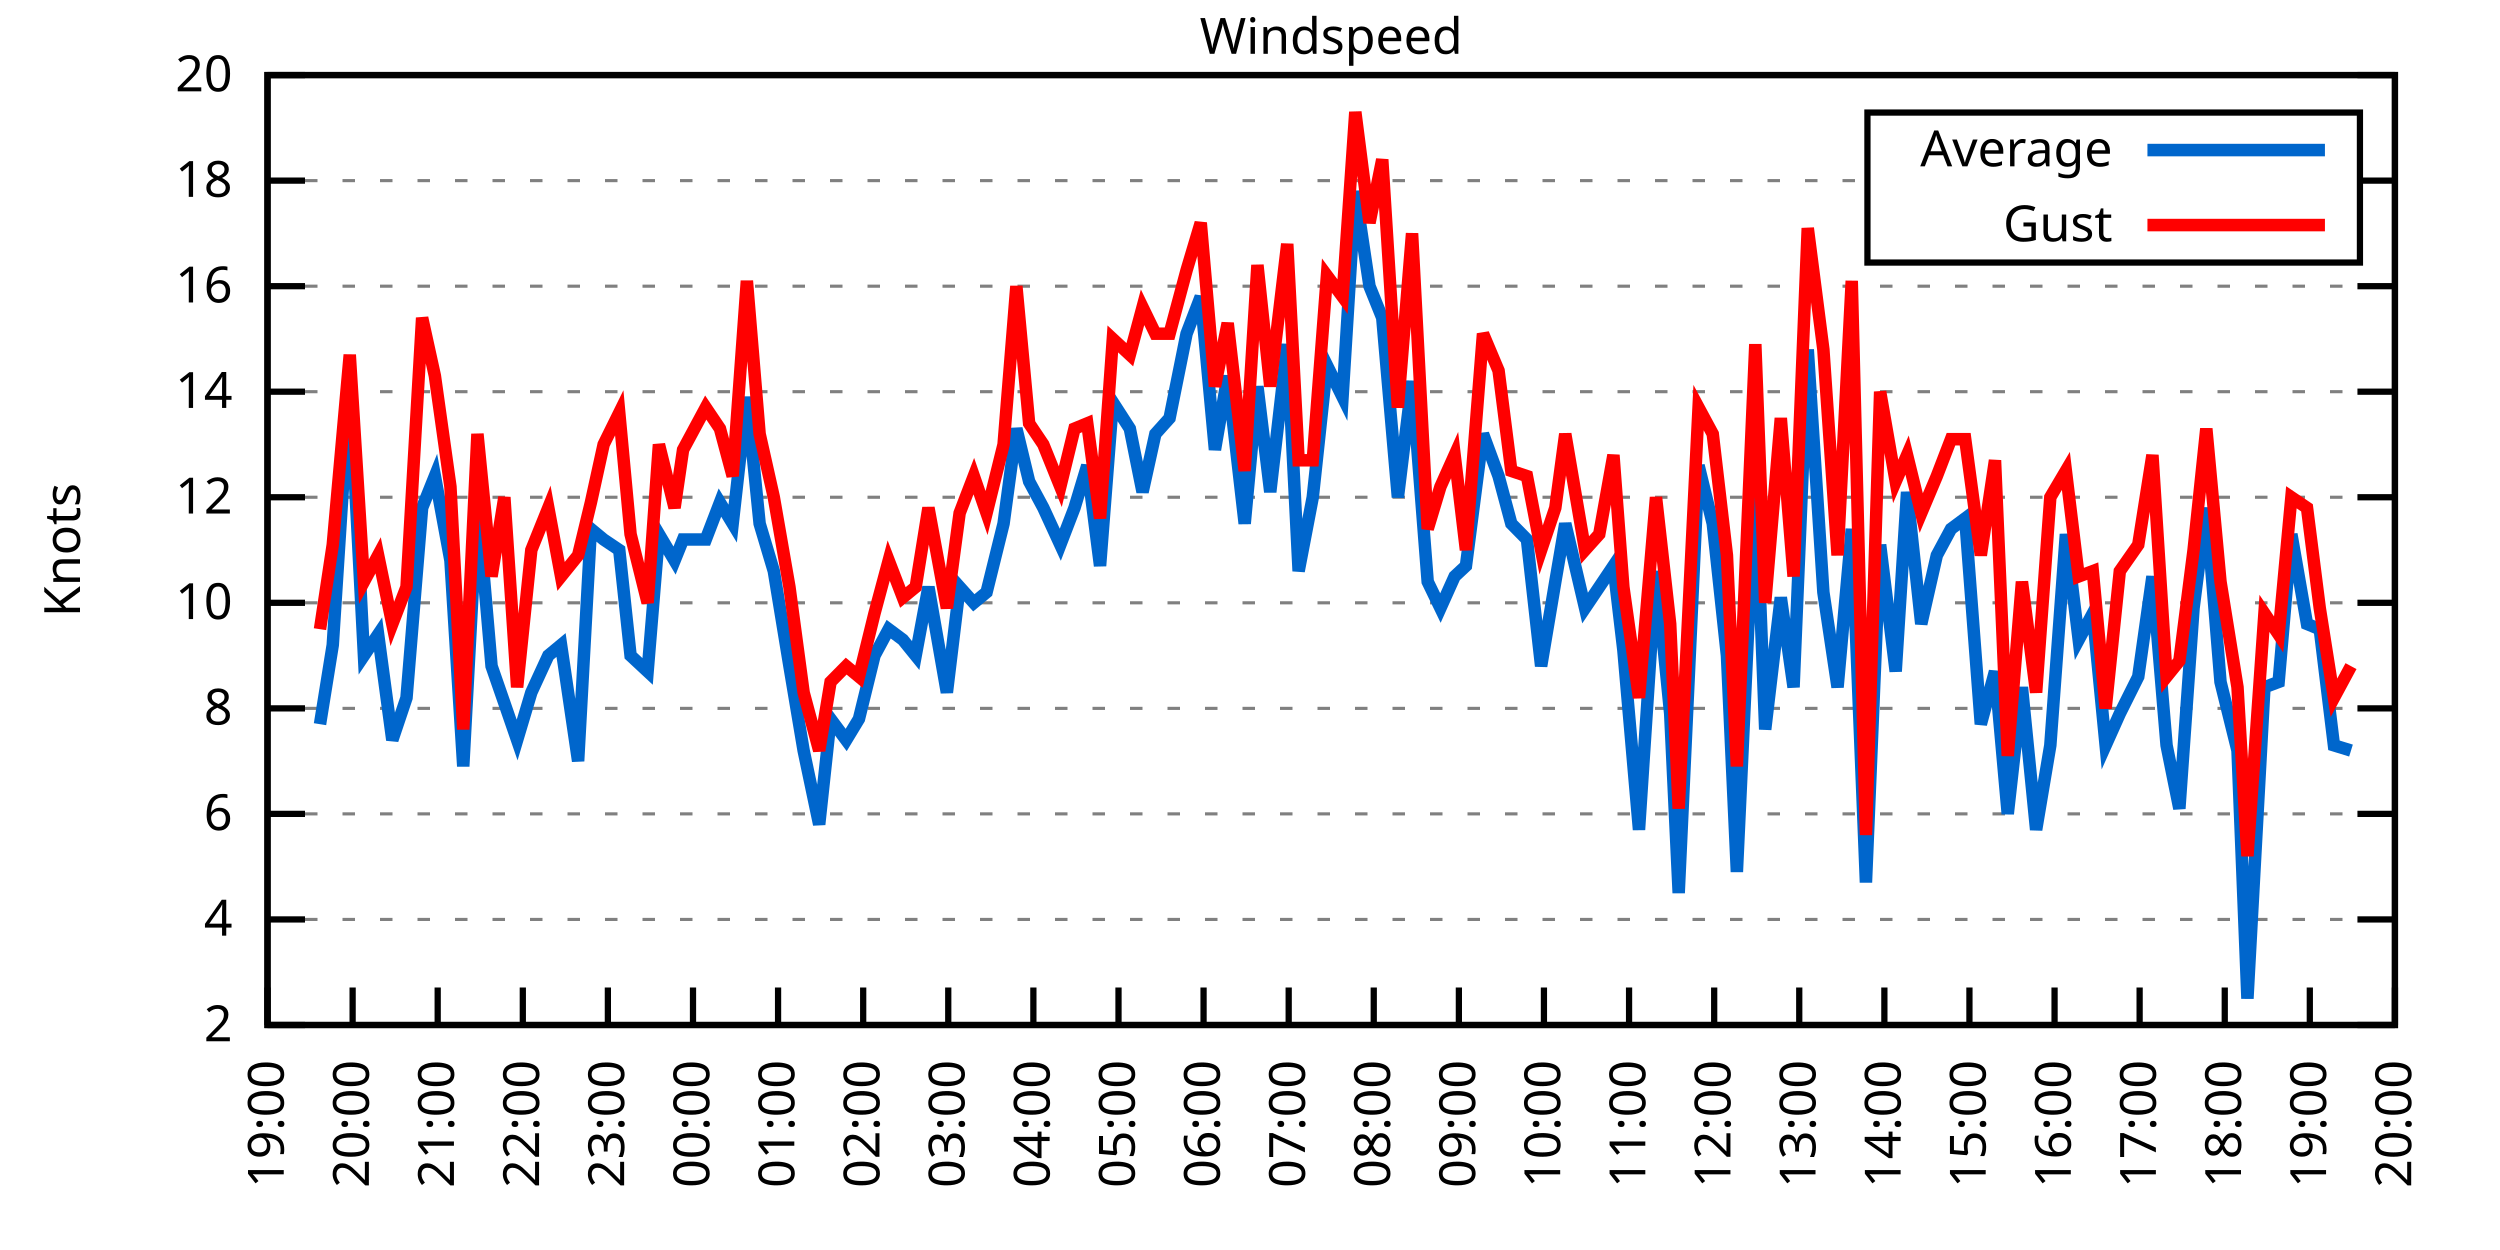
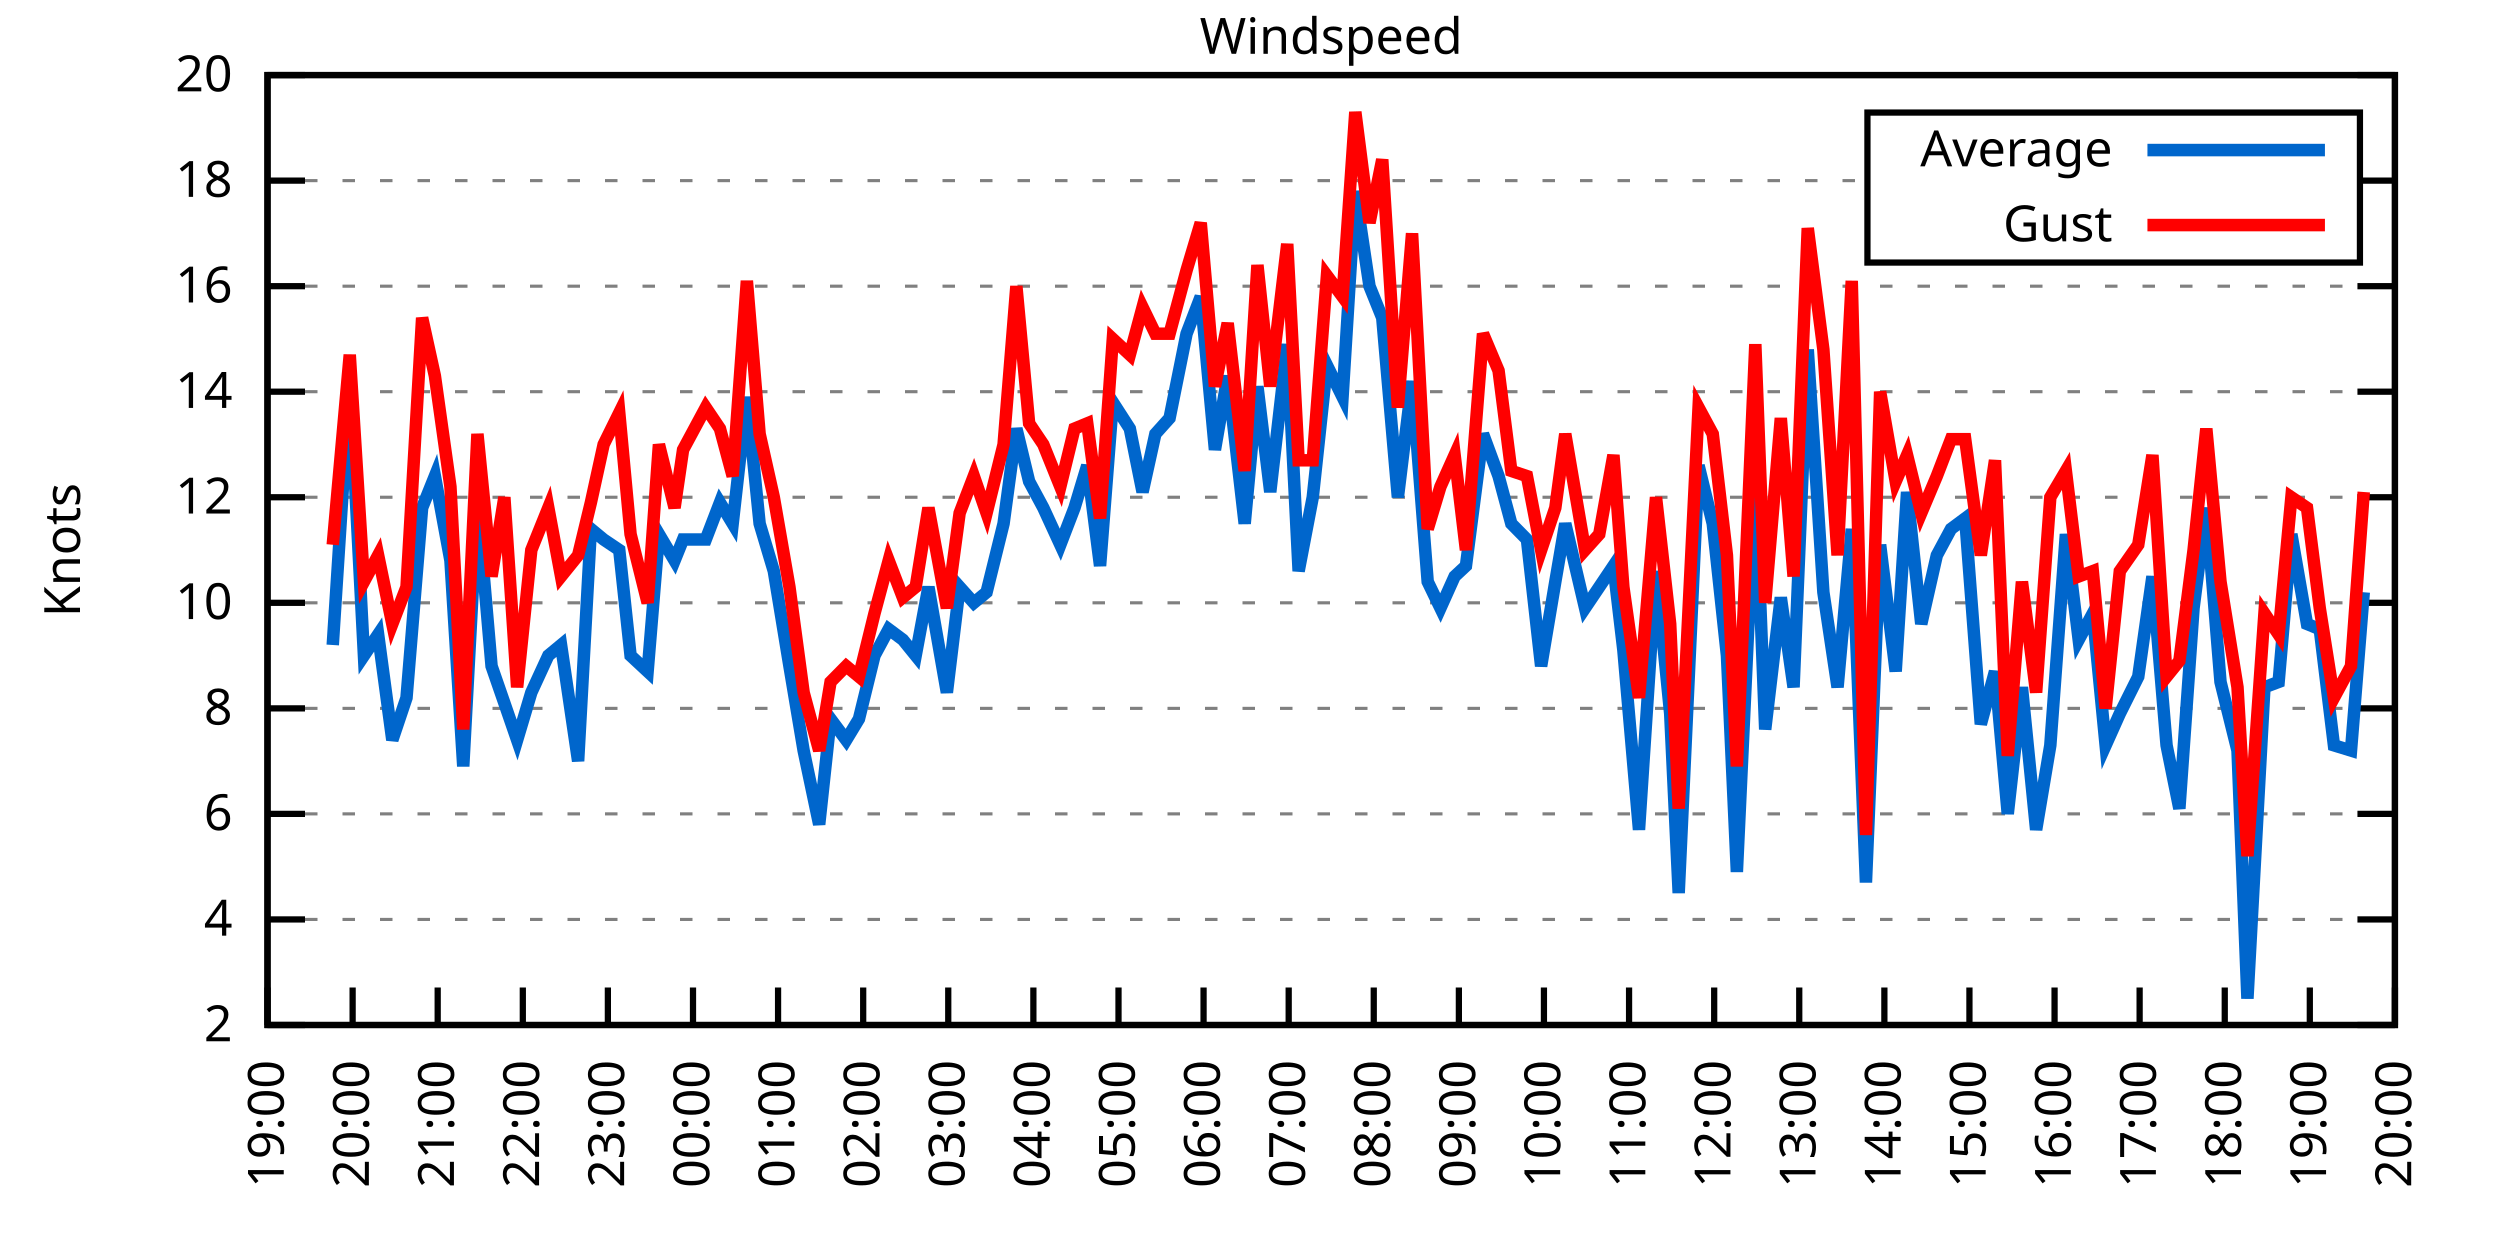
<svg xmlns="http://www.w3.org/2000/svg" xmlns:xlink="http://www.w3.org/1999/xlink" width="400" height="200" viewBox="0 0 400 200">
  <g id="gnuplot_canvas">
    <rect x="0" y="0" width="400" height="200" fill="none" />
    <defs>
      <circle id="gpDot" r="0.5" stroke-width="0.5" stroke="currentColor" />
      <path id="gpPt0" stroke-width="0.333" stroke="currentColor" d="M-1,0 h2 M0,-1 v2" />
      <path id="gpPt1" stroke-width="0.333" stroke="currentColor" d="M-1,-1 L1,1 M1,-1 L-1,1" />
      <path id="gpPt2" stroke-width="0.333" stroke="currentColor" d="M-1,0 L1,0 M0,-1 L0,1 M-1,-1 L1,1 M-1,1 L1,-1" />
      <rect id="gpPt3" stroke-width="0.333" stroke="currentColor" x="-1" y="-1" width="2" height="2" />
      <rect id="gpPt4" stroke-width="0.333" stroke="currentColor" fill="currentColor" x="-1" y="-1" width="2" height="2" />
      <circle id="gpPt5" stroke-width="0.333" stroke="currentColor" cx="0" cy="0" r="1" />
      <use xlink:href="#gpPt5" id="gpPt6" fill="currentColor" stroke="none" />
      <path id="gpPt7" stroke-width="0.333" stroke="currentColor" d="M0,-1.33 L-1.33,0.67 L1.33,0.67 z" />
      <use xlink:href="#gpPt7" id="gpPt8" fill="currentColor" stroke="none" />
      <use xlink:href="#gpPt7" id="gpPt9" stroke="currentColor" transform="rotate(180)" />
      <use xlink:href="#gpPt9" id="gpPt10" fill="currentColor" stroke="none" />
      <use xlink:href="#gpPt3" id="gpPt11" stroke="currentColor" transform="rotate(45)" />
      <use xlink:href="#gpPt11" id="gpPt12" fill="currentColor" stroke="none" />
      <path id="gpPt13" stroke-width="0.333" stroke="currentColor" d="M0,1.330 L1.265,0.411 L0.782,-1.067 L-0.782,-1.076 L-1.265,0.411 z" />
      <use xlink:href="#gpPt13" id="gpPt14" fill="currentColor" stroke="none" />
      <filter id="textbox" filterUnits="objectBoundingBox" x="0" y="0" height="1" width="1">
        <feFlood flood-color="white" flood-opacity="1" result="bgnd" />
        <feComposite in="SourceGraphic" in2="bgnd" operator="atop" />
      </filter>
      <filter id="greybox" filterUnits="objectBoundingBox" x="0" y="0" height="1" width="1">
        <feFlood flood-color="lightgrey" flood-opacity="1" result="grey" />
        <feComposite in="SourceGraphic" in2="grey" operator="atop" />
      </filter>
    </defs>
    <g fill="none" color="white" stroke="currentColor" stroke-width="1.00" stroke-linecap="butt" stroke-linejoin="miter">
</g>
    <g fill="none" color="black" stroke="currentColor" stroke-width="1.00" stroke-linecap="butt" stroke-linejoin="miter">
      <g stroke="none" shape-rendering="crispEdges">
        <polygon fill="rgb(255, 255, 255)" points="42.80,164.00 383.18,164.00 383.18,12.02 42.80,12.02 " />
      </g>
    </g>
    <g fill="none" color="black" stroke="currentColor" stroke-width="1.00" stroke-linecap="butt" stroke-linejoin="miter">
</g>
    <g fill="none" color="black" stroke="black" stroke-width="0.50" stroke-linecap="butt" stroke-linejoin="miter">
</g>
    <g fill="none" color="gray" stroke="currentColor" stroke-width="0.50" stroke-linecap="butt" stroke-linejoin="miter">
      <path stroke="gray" stroke-dasharray="2,4" class="gridline" d="M42.80,164.00 L383.19,164.00  " />
    </g>
    <g fill="none" color="gray" stroke="gray" stroke-width="1.00" stroke-linecap="butt" stroke-linejoin="miter">
</g>
    <g fill="none" color="black" stroke="currentColor" stroke-width="1.00" stroke-linecap="butt" stroke-linejoin="miter">
      <path stroke="black" d="M42.80,164.00 L48.80,164.00 M383.19,164.00 L377.19,164.00  " />
      <g transform="translate(37.20,166.60)" stroke="none" fill="black" font-family="Sans" font-size="8.00" text-anchor="end">
        <text>
          <tspan font-family="Sans"> 2</tspan>
        </text>
      </g>
    </g>
    <g fill="none" color="black" stroke="currentColor" stroke-width="1.00" stroke-linecap="butt" stroke-linejoin="miter">
</g>
    <g fill="none" color="black" stroke="black" stroke-width="0.50" stroke-linecap="butt" stroke-linejoin="miter">
</g>
    <g fill="none" color="gray" stroke="currentColor" stroke-width="0.50" stroke-linecap="butt" stroke-linejoin="miter">
      <path stroke="gray" stroke-dasharray="2,4" class="gridline" d="M42.80,147.11 L383.19,147.11  " />
    </g>
    <g fill="none" color="gray" stroke="gray" stroke-width="1.00" stroke-linecap="butt" stroke-linejoin="miter">
</g>
    <g fill="none" color="black" stroke="currentColor" stroke-width="1.00" stroke-linecap="butt" stroke-linejoin="miter">
      <path stroke="black" d="M42.80,147.11 L48.80,147.11 M383.19,147.11 L377.19,147.11  " />
      <g transform="translate(37.20,149.71)" stroke="none" fill="black" font-family="Sans" font-size="8.00" text-anchor="end">
        <text>
          <tspan font-family="Sans"> 4</tspan>
        </text>
      </g>
    </g>
    <g fill="none" color="black" stroke="currentColor" stroke-width="1.00" stroke-linecap="butt" stroke-linejoin="miter">
</g>
    <g fill="none" color="black" stroke="black" stroke-width="0.50" stroke-linecap="butt" stroke-linejoin="miter">
</g>
    <g fill="none" color="gray" stroke="currentColor" stroke-width="0.50" stroke-linecap="butt" stroke-linejoin="miter">
      <path stroke="gray" stroke-dasharray="2,4" class="gridline" d="M42.80,130.22 L383.19,130.22  " />
    </g>
    <g fill="none" color="gray" stroke="gray" stroke-width="1.00" stroke-linecap="butt" stroke-linejoin="miter">
</g>
    <g fill="none" color="black" stroke="currentColor" stroke-width="1.00" stroke-linecap="butt" stroke-linejoin="miter">
      <path stroke="black" d="M42.80,130.22 L48.80,130.22 M383.19,130.22 L377.19,130.22  " />
      <g transform="translate(37.20,132.82)" stroke="none" fill="black" font-family="Sans" font-size="8.00" text-anchor="end">
        <text>
          <tspan font-family="Sans"> 6</tspan>
        </text>
      </g>
    </g>
    <g fill="none" color="black" stroke="currentColor" stroke-width="1.00" stroke-linecap="butt" stroke-linejoin="miter">
</g>
    <g fill="none" color="black" stroke="black" stroke-width="0.50" stroke-linecap="butt" stroke-linejoin="miter">
</g>
    <g fill="none" color="gray" stroke="currentColor" stroke-width="0.50" stroke-linecap="butt" stroke-linejoin="miter">
      <path stroke="gray" stroke-dasharray="2,4" class="gridline" d="M42.80,113.34 L383.19,113.34  " />
    </g>
    <g fill="none" color="gray" stroke="gray" stroke-width="1.00" stroke-linecap="butt" stroke-linejoin="miter">
</g>
    <g fill="none" color="black" stroke="currentColor" stroke-width="1.00" stroke-linecap="butt" stroke-linejoin="miter">
      <path stroke="black" d="M42.80,113.34 L48.80,113.34 M383.19,113.34 L377.19,113.34  " />
      <g transform="translate(37.20,115.94)" stroke="none" fill="black" font-family="Sans" font-size="8.00" text-anchor="end">
        <text>
          <tspan font-family="Sans"> 8</tspan>
        </text>
      </g>
    </g>
    <g fill="none" color="black" stroke="currentColor" stroke-width="1.00" stroke-linecap="butt" stroke-linejoin="miter">
</g>
    <g fill="none" color="black" stroke="black" stroke-width="0.50" stroke-linecap="butt" stroke-linejoin="miter">
</g>
    <g fill="none" color="gray" stroke="currentColor" stroke-width="0.50" stroke-linecap="butt" stroke-linejoin="miter">
      <path stroke="gray" stroke-dasharray="2,4" class="gridline" d="M42.80,96.45 L383.19,96.45  " />
    </g>
    <g fill="none" color="gray" stroke="gray" stroke-width="1.00" stroke-linecap="butt" stroke-linejoin="miter">
</g>
    <g fill="none" color="black" stroke="currentColor" stroke-width="1.00" stroke-linecap="butt" stroke-linejoin="miter">
      <path stroke="black" d="M42.80,96.45 L48.80,96.45 M383.19,96.45 L377.19,96.45  " />
      <g transform="translate(37.20,99.05)" stroke="none" fill="black" font-family="Sans" font-size="8.00" text-anchor="end">
        <text>
          <tspan font-family="Sans"> 10</tspan>
        </text>
      </g>
    </g>
    <g fill="none" color="black" stroke="currentColor" stroke-width="1.00" stroke-linecap="butt" stroke-linejoin="miter">
</g>
    <g fill="none" color="black" stroke="black" stroke-width="0.50" stroke-linecap="butt" stroke-linejoin="miter">
</g>
    <g fill="none" color="gray" stroke="currentColor" stroke-width="0.50" stroke-linecap="butt" stroke-linejoin="miter">
      <path stroke="gray" stroke-dasharray="2,4" class="gridline" d="M42.80,79.56 L383.19,79.56  " />
    </g>
    <g fill="none" color="gray" stroke="gray" stroke-width="1.00" stroke-linecap="butt" stroke-linejoin="miter">
</g>
    <g fill="none" color="black" stroke="currentColor" stroke-width="1.00" stroke-linecap="butt" stroke-linejoin="miter">
      <path stroke="black" d="M42.80,79.56 L48.80,79.56 M383.19,79.56 L377.19,79.56  " />
      <g transform="translate(37.20,82.16)" stroke="none" fill="black" font-family="Sans" font-size="8.00" text-anchor="end">
        <text>
          <tspan font-family="Sans"> 12</tspan>
        </text>
      </g>
    </g>
    <g fill="none" color="black" stroke="currentColor" stroke-width="1.00" stroke-linecap="butt" stroke-linejoin="miter">
</g>
    <g fill="none" color="black" stroke="black" stroke-width="0.50" stroke-linecap="butt" stroke-linejoin="miter">
</g>
    <g fill="none" color="gray" stroke="currentColor" stroke-width="0.50" stroke-linecap="butt" stroke-linejoin="miter">
      <path stroke="gray" stroke-dasharray="2,4" class="gridline" d="M42.80,62.67 L383.19,62.67  " />
    </g>
    <g fill="none" color="gray" stroke="gray" stroke-width="1.00" stroke-linecap="butt" stroke-linejoin="miter">
</g>
    <g fill="none" color="black" stroke="currentColor" stroke-width="1.00" stroke-linecap="butt" stroke-linejoin="miter">
      <path stroke="black" d="M42.80,62.67 L48.80,62.67 M383.19,62.67 L377.19,62.67  " />
      <g transform="translate(37.20,65.27)" stroke="none" fill="black" font-family="Sans" font-size="8.00" text-anchor="end">
        <text>
          <tspan font-family="Sans"> 14</tspan>
        </text>
      </g>
    </g>
    <g fill="none" color="black" stroke="currentColor" stroke-width="1.00" stroke-linecap="butt" stroke-linejoin="miter">
</g>
    <g fill="none" color="black" stroke="black" stroke-width="0.50" stroke-linecap="butt" stroke-linejoin="miter">
</g>
    <g fill="none" color="gray" stroke="currentColor" stroke-width="0.50" stroke-linecap="butt" stroke-linejoin="miter">
      <path stroke="gray" stroke-dasharray="2,4" class="gridline" d="M42.80,45.79 L383.19,45.79  " />
    </g>
    <g fill="none" color="gray" stroke="gray" stroke-width="1.00" stroke-linecap="butt" stroke-linejoin="miter">
</g>
    <g fill="none" color="black" stroke="currentColor" stroke-width="1.00" stroke-linecap="butt" stroke-linejoin="miter">
      <path stroke="black" d="M42.80,45.79 L48.80,45.79 M383.19,45.79 L377.19,45.79  " />
      <g transform="translate(37.20,48.39)" stroke="none" fill="black" font-family="Sans" font-size="8.00" text-anchor="end">
        <text>
          <tspan font-family="Sans"> 16</tspan>
        </text>
      </g>
    </g>
    <g fill="none" color="black" stroke="currentColor" stroke-width="1.00" stroke-linecap="butt" stroke-linejoin="miter">
</g>
    <g fill="none" color="black" stroke="black" stroke-width="0.50" stroke-linecap="butt" stroke-linejoin="miter">
</g>
    <g fill="none" color="gray" stroke="currentColor" stroke-width="0.50" stroke-linecap="butt" stroke-linejoin="miter">
      <path stroke="gray" stroke-dasharray="2,4" class="gridline" d="M42.80,28.90 L298.79,28.90 M377.59,28.90 L383.19,28.90  " />
    </g>
    <g fill="none" color="gray" stroke="gray" stroke-width="1.00" stroke-linecap="butt" stroke-linejoin="miter">
</g>
    <g fill="none" color="black" stroke="currentColor" stroke-width="1.00" stroke-linecap="butt" stroke-linejoin="miter">
      <path stroke="black" d="M42.80,28.90 L48.80,28.90 M383.19,28.90 L377.19,28.90  " />
      <g transform="translate(37.20,31.50)" stroke="none" fill="black" font-family="Sans" font-size="8.00" text-anchor="end">
        <text>
          <tspan font-family="Sans"> 18</tspan>
        </text>
      </g>
    </g>
    <g fill="none" color="black" stroke="currentColor" stroke-width="1.00" stroke-linecap="butt" stroke-linejoin="miter">
</g>
    <g fill="none" color="black" stroke="black" stroke-width="0.50" stroke-linecap="butt" stroke-linejoin="miter">
</g>
    <g fill="none" color="gray" stroke="currentColor" stroke-width="0.50" stroke-linecap="butt" stroke-linejoin="miter">
      <path stroke="gray" stroke-dasharray="2,4" class="gridline" d="M42.80,12.01 L383.19,12.01  " />
    </g>
    <g fill="none" color="gray" stroke="gray" stroke-width="1.00" stroke-linecap="butt" stroke-linejoin="miter">
</g>
    <g fill="none" color="black" stroke="currentColor" stroke-width="1.00" stroke-linecap="butt" stroke-linejoin="miter">
      <path stroke="black" d="M42.80,12.01 L48.80,12.01 M383.19,12.01 L377.19,12.01  " />
      <g transform="translate(37.20,14.61)" stroke="none" fill="black" font-family="Sans" font-size="8.00" text-anchor="end">
        <text>
          <tspan font-family="Sans"> 20</tspan>
        </text>
      </g>
    </g>
    <g fill="none" color="black" stroke="currentColor" stroke-width="1.00" stroke-linecap="butt" stroke-linejoin="miter">
      <path stroke="black" d="M42.80,164.00 L42.80,158.00  " />
      <g transform="translate(45.40,169.60) rotate(270.00)" stroke="none" fill="black" font-family="Sans" font-size="8.00" text-anchor="end">
        <text>
          <tspan font-family="Sans">19:00</tspan>
        </text>
      </g>
    </g>
    <g fill="none" color="black" stroke="currentColor" stroke-width="1.00" stroke-linecap="butt" stroke-linejoin="miter">
      <path stroke="black" d="M56.42,164.00 L56.42,158.00  " />
      <g transform="translate(59.02,169.60) rotate(270.00)" stroke="none" fill="black" font-family="Sans" font-size="8.00" text-anchor="end">
        <text>
          <tspan font-family="Sans">20:00</tspan>
        </text>
      </g>
    </g>
    <g fill="none" color="black" stroke="currentColor" stroke-width="1.00" stroke-linecap="butt" stroke-linejoin="miter">
      <path stroke="black" d="M70.03,164.00 L70.03,158.00  " />
      <g transform="translate(72.63,169.60) rotate(270.00)" stroke="none" fill="black" font-family="Sans" font-size="8.00" text-anchor="end">
        <text>
          <tspan font-family="Sans">21:00</tspan>
        </text>
      </g>
    </g>
    <g fill="none" color="black" stroke="currentColor" stroke-width="1.00" stroke-linecap="butt" stroke-linejoin="miter">
      <path stroke="black" d="M83.65,164.00 L83.65,158.00  " />
      <g transform="translate(86.25,169.60) rotate(270.00)" stroke="none" fill="black" font-family="Sans" font-size="8.00" text-anchor="end">
        <text>
          <tspan font-family="Sans">22:00</tspan>
        </text>
      </g>
    </g>
    <g fill="none" color="black" stroke="currentColor" stroke-width="1.00" stroke-linecap="butt" stroke-linejoin="miter">
      <path stroke="black" d="M97.26,164.00 L97.26,158.00  " />
      <g transform="translate(99.86,169.60) rotate(270.00)" stroke="none" fill="black" font-family="Sans" font-size="8.00" text-anchor="end">
        <text>
          <tspan font-family="Sans">23:00</tspan>
        </text>
      </g>
    </g>
    <g fill="none" color="black" stroke="currentColor" stroke-width="1.00" stroke-linecap="butt" stroke-linejoin="miter">
      <path stroke="black" d="M110.88,164.00 L110.88,158.00  " />
      <g transform="translate(113.48,169.60) rotate(270.00)" stroke="none" fill="black" font-family="Sans" font-size="8.00" text-anchor="end">
        <text>
          <tspan font-family="Sans">00:00</tspan>
        </text>
      </g>
    </g>
    <g fill="none" color="black" stroke="currentColor" stroke-width="1.00" stroke-linecap="butt" stroke-linejoin="miter">
      <path stroke="black" d="M124.49,164.00 L124.49,158.00  " />
      <g transform="translate(127.09,169.60) rotate(270.00)" stroke="none" fill="black" font-family="Sans" font-size="8.00" text-anchor="end">
        <text>
          <tspan font-family="Sans">01:00</tspan>
        </text>
      </g>
    </g>
    <g fill="none" color="black" stroke="currentColor" stroke-width="1.00" stroke-linecap="butt" stroke-linejoin="miter">
      <path stroke="black" d="M138.11,164.00 L138.11,158.00  " />
      <g transform="translate(140.71,169.60) rotate(270.00)" stroke="none" fill="black" font-family="Sans" font-size="8.00" text-anchor="end">
        <text>
          <tspan font-family="Sans">02:00</tspan>
        </text>
      </g>
    </g>
    <g fill="none" color="black" stroke="currentColor" stroke-width="1.00" stroke-linecap="butt" stroke-linejoin="miter">
      <path stroke="black" d="M151.72,164.00 L151.72,158.00  " />
      <g transform="translate(154.32,169.60) rotate(270.00)" stroke="none" fill="black" font-family="Sans" font-size="8.00" text-anchor="end">
        <text>
          <tspan font-family="Sans">03:00</tspan>
        </text>
      </g>
    </g>
    <g fill="none" color="black" stroke="currentColor" stroke-width="1.00" stroke-linecap="butt" stroke-linejoin="miter">
      <path stroke="black" d="M165.34,164.00 L165.34,158.00  " />
      <g transform="translate(167.94,169.60) rotate(270.00)" stroke="none" fill="black" font-family="Sans" font-size="8.00" text-anchor="end">
        <text>
          <tspan font-family="Sans">04:00</tspan>
        </text>
      </g>
    </g>
    <g fill="none" color="black" stroke="currentColor" stroke-width="1.00" stroke-linecap="butt" stroke-linejoin="miter">
      <path stroke="black" d="M178.96,164.00 L178.96,158.00  " />
      <g transform="translate(181.56,169.60) rotate(270.00)" stroke="none" fill="black" font-family="Sans" font-size="8.00" text-anchor="end">
        <text>
          <tspan font-family="Sans">05:00</tspan>
        </text>
      </g>
    </g>
    <g fill="none" color="black" stroke="currentColor" stroke-width="1.00" stroke-linecap="butt" stroke-linejoin="miter">
      <path stroke="black" d="M192.57,164.00 L192.57,158.00  " />
      <g transform="translate(195.17,169.60) rotate(270.00)" stroke="none" fill="black" font-family="Sans" font-size="8.00" text-anchor="end">
        <text>
          <tspan font-family="Sans">06:00</tspan>
        </text>
      </g>
    </g>
    <g fill="none" color="black" stroke="currentColor" stroke-width="1.00" stroke-linecap="butt" stroke-linejoin="miter">
      <path stroke="black" d="M206.19,164.00 L206.19,158.00  " />
      <g transform="translate(208.79,169.60) rotate(270.00)" stroke="none" fill="black" font-family="Sans" font-size="8.00" text-anchor="end">
        <text>
          <tspan font-family="Sans">07:00</tspan>
        </text>
      </g>
    </g>
    <g fill="none" color="black" stroke="currentColor" stroke-width="1.00" stroke-linecap="butt" stroke-linejoin="miter">
      <path stroke="black" d="M219.80,164.00 L219.80,158.00  " />
      <g transform="translate(222.40,169.60) rotate(270.00)" stroke="none" fill="black" font-family="Sans" font-size="8.00" text-anchor="end">
        <text>
          <tspan font-family="Sans">08:00</tspan>
        </text>
      </g>
    </g>
    <g fill="none" color="black" stroke="currentColor" stroke-width="1.00" stroke-linecap="butt" stroke-linejoin="miter">
      <path stroke="black" d="M233.42,164.00 L233.42,158.00  " />
      <g transform="translate(236.02,169.60) rotate(270.00)" stroke="none" fill="black" font-family="Sans" font-size="8.00" text-anchor="end">
        <text>
          <tspan font-family="Sans">09:00</tspan>
        </text>
      </g>
    </g>
    <g fill="none" color="black" stroke="currentColor" stroke-width="1.00" stroke-linecap="butt" stroke-linejoin="miter">
      <path stroke="black" d="M247.03,164.00 L247.03,158.00  " />
      <g transform="translate(249.63,169.60) rotate(270.00)" stroke="none" fill="black" font-family="Sans" font-size="8.00" text-anchor="end">
        <text>
          <tspan font-family="Sans">10:00</tspan>
        </text>
      </g>
    </g>
    <g fill="none" color="black" stroke="currentColor" stroke-width="1.00" stroke-linecap="butt" stroke-linejoin="miter">
      <path stroke="black" d="M260.65,164.00 L260.65,158.00  " />
      <g transform="translate(263.25,169.60) rotate(270.00)" stroke="none" fill="black" font-family="Sans" font-size="8.00" text-anchor="end">
        <text>
          <tspan font-family="Sans">11:00</tspan>
        </text>
      </g>
    </g>
    <g fill="none" color="black" stroke="currentColor" stroke-width="1.00" stroke-linecap="butt" stroke-linejoin="miter">
      <path stroke="black" d="M274.27,164.00 L274.27,158.00  " />
      <g transform="translate(276.87,169.60) rotate(270.00)" stroke="none" fill="black" font-family="Sans" font-size="8.00" text-anchor="end">
        <text>
          <tspan font-family="Sans">12:00</tspan>
        </text>
      </g>
    </g>
    <g fill="none" color="black" stroke="currentColor" stroke-width="1.00" stroke-linecap="butt" stroke-linejoin="miter">
      <path stroke="black" d="M287.88,164.00 L287.88,158.00  " />
      <g transform="translate(290.48,169.60) rotate(270.00)" stroke="none" fill="black" font-family="Sans" font-size="8.00" text-anchor="end">
        <text>
          <tspan font-family="Sans">13:00</tspan>
        </text>
      </g>
    </g>
    <g fill="none" color="black" stroke="currentColor" stroke-width="1.00" stroke-linecap="butt" stroke-linejoin="miter">
      <path stroke="black" d="M301.50,164.00 L301.50,158.00  " />
      <g transform="translate(304.10,169.60) rotate(270.00)" stroke="none" fill="black" font-family="Sans" font-size="8.00" text-anchor="end">
        <text>
          <tspan font-family="Sans">14:00</tspan>
        </text>
      </g>
    </g>
    <g fill="none" color="black" stroke="currentColor" stroke-width="1.00" stroke-linecap="butt" stroke-linejoin="miter">
      <path stroke="black" d="M315.11,164.00 L315.11,158.00  " />
      <g transform="translate(317.71,169.60) rotate(270.00)" stroke="none" fill="black" font-family="Sans" font-size="8.00" text-anchor="end">
        <text>
          <tspan font-family="Sans">15:00</tspan>
        </text>
      </g>
    </g>
    <g fill="none" color="black" stroke="currentColor" stroke-width="1.00" stroke-linecap="butt" stroke-linejoin="miter">
      <path stroke="black" d="M328.73,164.00 L328.73,158.00  " />
      <g transform="translate(331.33,169.60) rotate(270.00)" stroke="none" fill="black" font-family="Sans" font-size="8.00" text-anchor="end">
        <text>
          <tspan font-family="Sans">16:00</tspan>
        </text>
      </g>
    </g>
    <g fill="none" color="black" stroke="currentColor" stroke-width="1.00" stroke-linecap="butt" stroke-linejoin="miter">
      <path stroke="black" d="M342.34,164.00 L342.34,158.00  " />
      <g transform="translate(344.94,169.60) rotate(270.00)" stroke="none" fill="black" font-family="Sans" font-size="8.00" text-anchor="end">
        <text>
          <tspan font-family="Sans">17:00</tspan>
        </text>
      </g>
    </g>
    <g fill="none" color="black" stroke="currentColor" stroke-width="1.00" stroke-linecap="butt" stroke-linejoin="miter">
      <path stroke="black" d="M355.96,164.00 L355.96,158.00  " />
      <g transform="translate(358.56,169.60) rotate(270.00)" stroke="none" fill="black" font-family="Sans" font-size="8.00" text-anchor="end">
        <text>
          <tspan font-family="Sans">18:00</tspan>
        </text>
      </g>
    </g>
    <g fill="none" color="black" stroke="currentColor" stroke-width="1.00" stroke-linecap="butt" stroke-linejoin="miter">
      <path stroke="black" d="M369.57,164.00 L369.57,158.00  " />
      <g transform="translate(372.17,169.60) rotate(270.00)" stroke="none" fill="black" font-family="Sans" font-size="8.00" text-anchor="end">
        <text>
          <tspan font-family="Sans">19:00</tspan>
        </text>
      </g>
    </g>
    <g fill="none" color="black" stroke="currentColor" stroke-width="1.00" stroke-linecap="butt" stroke-linejoin="miter">
      <path stroke="black" d="M383.19,164.00 L383.19,158.00  " />
      <g transform="translate(385.79,169.60) rotate(270.00)" stroke="none" fill="black" font-family="Sans" font-size="8.00" text-anchor="end">
        <text>
          <tspan font-family="Sans">20:00</tspan>
        </text>
      </g>
    </g>
    <g fill="none" color="black" stroke="currentColor" stroke-width="1.00" stroke-linecap="butt" stroke-linejoin="miter">
</g>
    <g fill="none" color="black" stroke="currentColor" stroke-width="1.00" stroke-linecap="butt" stroke-linejoin="miter">
      <path stroke="black" d="M42.80,12.01 L42.80,164.00 L383.19,164.00 L383.19,12.01 L42.80,12.01 Z  " />
    </g>
    <g fill="none" color="black" stroke="currentColor" stroke-width="1.00" stroke-linecap="butt" stroke-linejoin="miter">
</g>
    <g fill="none" color="black" stroke="currentColor" stroke-width="1.00" stroke-linecap="butt" stroke-linejoin="miter">
      <path stroke="black" d="M298.79,42.01 L298.79,18.01 L377.59,18.01 L377.59,42.01 L298.79,42.01 Z  " />
    </g>
    <g id="Windspeed_plot_1">
      <g fill="none" color="white" stroke="black" stroke-width="2.00" stroke-linecap="butt" stroke-linejoin="miter">
</g>
      <g fill="none" color="black" stroke="currentColor" stroke-width="2.00" stroke-linecap="butt" stroke-linejoin="miter">
        <g transform="translate(337.99,26.61)" stroke="none" fill="black" font-family="Sans" font-size="8.00" text-anchor="end">
          <text>
            <tspan font-family="Sans">Average</tspan>
          </text>
        </g>
      </g>
      <g fill="none" color="black" stroke="currentColor" stroke-width="2.00" stroke-linecap="butt" stroke-linejoin="miter">
-         <path stroke="rgb(  0, 102, 204)" d="M343.59,24.01 L371.99,24.01 M51.20,115.87 L53.24,103.20 L55.96,60.98 L58.23,104.89 L60.50,101.52 L62.77,118.40   L65.04,111.65 L67.54,81.25 L69.58,76.18 L72.07,89.69 L74.12,122.62 L76.39,80.41 L78.65,106.58 L80.70,112.49   L82.74,118.40 L85.01,110.80 L87.73,104.89 L89.77,103.20 L92.50,121.78 L94.54,84.63 L96.58,86.32 L99.08,88.00   L100.89,104.89 L103.62,107.43 L105.43,85.47 L107.93,89.69 L109.29,86.32 L112.92,86.32 L115.19,80.41 L117.23,83.78   L119.50,63.52 L121.54,83.78 L123.81,91.38 L126.31,106.58 L128.58,120.09 L131.07,131.91 L132.89,115.03 L135.39,118.40   L137.43,115.03 L139.92,104.89 L142.19,100.67 L144.46,102.36 L146.51,104.89 L148.55,93.92 L151.50,110.80 L153.54,93.92   L155.81,96.45 L157.85,94.76 L160.57,83.78 L162.62,68.58 L164.66,77.03 L166.93,81.25 L169.65,87.16 L171.92,81.25   L173.96,74.49 L176.01,90.54 L178.05,64.36 L180.77,68.58 L182.81,78.72 L184.86,69.43 L187.13,66.90 L189.85,53.39   L192.12,47.47 L194.39,71.96 L196.43,60.14 L199.15,83.78 L201.19,61.83 L203.24,78.72 L205.96,55.07 L207.78,91.38   L210.04,79.56 L212.31,58.45 L214.81,63.52 L216.85,30.59 L219.12,45.79 L221.16,50.85 L223.66,79.56 L225.93,60.98   L228.43,93.07 L230.47,97.29 L232.74,92.23 L234.55,90.54 L237.28,69.43 L239.77,76.18 L241.81,83.78 L244.31,86.32   L246.58,106.58 L248.85,93.07 L250.44,83.78 L253.61,97.29 L255.88,93.92 L258.15,90.54 L259.74,104.05 L262.24,132.76   L264.96,91.38 L267.23,114.18 L268.59,142.89 L271.77,74.49 L274.04,83.78 L276.31,104.89 L277.90,139.51 L280.85,76.18   L282.43,116.71 L284.93,95.60 L286.97,109.96 L289.24,55.92 L291.74,94.76 L294.01,109.96 L296.28,84.63 L298.55,141.20   L300.82,87.16 L303.31,107.43 L305.13,78.72 L307.40,99.83 L309.89,88.85 L312.16,84.63 L314.43,82.94 L316.93,115.87   L319.20,107.43 L321.24,130.22 L323.51,109.96 L325.78,132.76 L328.05,119.25 L330.54,85.47 L332.59,102.36 L334.85,98.14   L336.90,119.25 L339.17,114.18 L342.12,108.27 L344.39,92.23 L346.65,119.25 L348.70,129.38 L350.97,97.29 L353.01,81.25   L355.28,109.11 L358.00,120.09 L359.59,159.78 L362.31,109.96 L364.58,109.11 L366.62,85.47 L369.12,99.83 L371.16,100.67   L373.43,119.25 L376.16,120.09  " />
+         <path stroke="rgb(  0, 102, 204)" d="M343.59,24.01 L371.99,24.01 M53.24,103.20 L55.96,60.98 L58.23,104.89 L60.50,101.52 L62.77,118.40 L65.04,111.65   L67.54,81.25 L69.58,76.18 L72.07,89.69 L74.12,122.62 L76.39,80.41 L78.65,106.58 L80.70,112.49 L82.74,118.40   L85.01,110.80 L87.73,104.89 L89.77,103.20 L92.50,121.78 L94.54,84.63 L96.58,86.32 L99.08,88.00 L100.89,104.89   L103.62,107.43 L105.43,85.47 L107.93,89.69 L109.29,86.32 L112.92,86.32 L115.19,80.41 L117.23,83.78 L119.50,63.52   L121.54,83.78 L123.81,91.38 L126.31,106.58 L128.58,120.09 L131.07,131.91 L132.89,115.03 L135.39,118.40 L137.43,115.03   L139.92,104.89 L142.19,100.67 L144.46,102.36 L146.51,104.89 L148.55,93.92 L151.50,110.80 L153.54,93.92 L155.81,96.45   L157.85,94.76 L160.57,83.78 L162.62,68.58 L164.66,77.03 L166.93,81.25 L169.65,87.16 L171.92,81.25 L173.96,74.49   L176.01,90.54 L178.05,64.36 L180.77,68.58 L182.81,78.72 L184.86,69.43 L187.13,66.90 L189.85,53.39 L192.12,47.47   L194.39,71.96 L196.43,60.14 L199.15,83.78 L201.19,61.83 L203.24,78.72 L205.96,55.07 L207.78,91.38 L210.04,79.56   L212.31,58.45 L214.81,63.52 L216.85,30.59 L219.12,45.79 L221.16,50.85 L223.66,79.56 L225.93,60.98 L228.43,93.07   L230.47,97.29 L232.74,92.23 L234.55,90.54 L237.28,69.43 L239.77,76.18 L241.81,83.78 L244.31,86.32 L246.58,106.58   L248.85,93.07 L250.44,83.78 L253.61,97.29 L255.88,93.92 L258.15,90.54 L259.74,104.05 L262.24,132.76 L264.96,91.38   L267.23,114.18 L268.59,142.89 L271.77,74.49 L274.04,83.78 L276.31,104.89 L277.90,139.51 L280.85,76.18 L282.43,116.71   L284.93,95.60 L286.97,109.96 L289.24,55.92 L291.74,94.76 L294.01,109.96 L296.28,84.63 L298.55,141.20 L300.82,87.16   L303.31,107.43 L305.13,78.72 L307.40,99.83 L309.89,88.85 L312.16,84.63 L314.43,82.94 L316.93,115.87 L319.20,107.43   L321.24,130.22 L323.51,109.96 L325.78,132.76 L328.05,119.25 L330.54,85.47 L332.59,102.36 L334.85,98.14 L336.90,119.25   L339.17,114.18 L342.12,108.27 L344.39,92.23 L346.65,119.25 L348.70,129.38 L350.97,97.29 L353.01,81.25 L355.28,109.11   L358.00,120.09 L359.59,159.78 L362.31,109.96 L364.58,109.11 L366.62,85.47 L369.12,99.83 L371.16,100.67 L373.43,119.25   L376.16,120.09 L378.20,94.76  " />
      </g>
    </g>
    <g id="Windspeed_plot_2">
      <g fill="none" color="black" stroke="currentColor" stroke-width="2.00" stroke-linecap="butt" stroke-linejoin="miter">
        <g transform="translate(337.99,38.61)" stroke="none" fill="black" font-family="Sans" font-size="8.00" text-anchor="end">
          <text>
            <tspan font-family="Sans">Gust</tspan>
          </text>
        </g>
      </g>
      <g fill="none" color="black" stroke="currentColor" stroke-width="2.00" stroke-linecap="butt" stroke-linejoin="miter">
-         <path stroke="rgb(255,   0,   0)" d="M343.59,36.01 L371.99,36.01 M51.20,100.67 L53.24,87.16 L55.96,56.76 L58.23,93.07 L60.50,88.85 L62.77,99.83   L65.04,93.92 L67.54,50.85 L69.58,60.14 L72.07,77.87 L74.12,116.71 L76.39,69.43 L78.65,92.23 L80.70,79.56   L82.74,109.96 L85.01,88.00 L87.73,81.25 L89.77,92.23 L92.50,88.85 L94.54,80.41 L96.58,71.12 L99.08,66.05   L100.89,85.47 L103.62,96.45 L105.43,71.12 L107.93,81.25 L109.29,71.96 L112.92,65.21 L115.19,68.58 L117.23,76.18   L119.50,44.94 L121.54,69.43 L123.81,79.56 L126.31,93.92 L128.58,110.80 L131.07,120.09 L132.89,109.11 L135.39,106.58   L137.43,108.27 L139.92,98.14 L142.19,89.69 L144.46,95.60 L146.51,93.92 L148.55,81.25 L151.50,97.29 L153.54,82.09   L155.81,76.18 L157.85,82.09 L160.57,71.12 L162.62,45.79 L164.66,67.74 L166.93,71.12 L169.65,77.87 L171.92,68.58   L173.96,67.74 L176.01,82.94 L178.05,54.23 L180.77,56.76 L182.81,49.16 L184.86,53.39 L187.13,53.39 L189.85,43.25   L192.12,35.65 L194.39,61.83 L196.43,51.70 L199.15,75.34 L201.19,42.41 L203.24,61.83 L205.96,39.03 L207.78,73.65   L210.04,73.65 L212.31,44.10 L214.81,47.47 L216.85,17.92 L219.12,35.65 L221.16,25.52 L223.66,65.21 L225.93,37.34   L228.43,84.63 L230.47,77.87 L232.74,72.81 L234.55,88.00 L237.28,53.39 L239.77,59.30 L241.81,75.34 L244.31,76.18   L246.58,88.00 L248.85,81.25 L250.44,69.43 L253.61,88.00 L255.88,85.47 L258.15,72.81 L259.74,93.92 L262.24,111.65   L264.96,79.56 L267.23,99.83 L268.59,129.38 L271.77,65.21 L274.04,69.43 L276.31,88.85 L277.90,122.62 L280.85,55.07   L282.43,96.45 L284.93,66.90 L286.97,92.23 L289.24,36.50 L291.74,55.92 L294.01,88.85 L296.28,44.94 L298.55,133.60   L300.82,62.67 L303.31,77.03 L305.13,72.81 L307.40,82.09 L309.89,76.18 L312.16,70.27 L314.43,70.27 L316.93,88.85   L319.20,73.65 L321.24,120.94 L323.51,93.07 L325.78,110.80 L328.05,79.56 L330.54,75.34 L332.59,92.23 L334.85,91.38   L336.90,113.34 L339.17,91.38 L342.12,87.16 L344.39,72.81 L346.65,108.27 L348.70,105.74 L350.97,88.00 L353.01,68.58   L355.28,93.07 L358.00,109.96 L359.59,136.98 L362.31,98.14 L364.58,101.52 L366.62,79.56 L369.12,81.25 L371.16,97.29   L373.43,111.65 L376.16,106.58  " />
+         <path stroke="rgb(255,   0,   0)" d="M343.59,36.01 L371.99,36.01 M53.24,87.16 L55.96,56.76 L58.23,93.07 L60.50,88.85 L62.77,99.83 L65.04,93.92   L67.54,50.85 L69.58,60.14 L72.07,77.87 L74.12,116.71 L76.39,69.43 L78.65,92.23 L80.70,79.56 L82.74,109.96   L85.01,88.00 L87.73,81.25 L89.77,92.23 L92.50,88.85 L94.54,80.41 L96.58,71.12 L99.08,66.05 L100.89,85.47   L103.62,96.45 L105.43,71.12 L107.93,81.25 L109.29,71.96 L112.92,65.21 L115.19,68.58 L117.23,76.18 L119.50,44.94   L121.54,69.43 L123.81,79.56 L126.31,93.92 L128.58,110.80 L131.07,120.09 L132.89,109.11 L135.39,106.58 L137.43,108.27   L139.92,98.14 L142.19,89.69 L144.46,95.60 L146.51,93.92 L148.55,81.25 L151.50,97.29 L153.54,82.09 L155.81,76.18   L157.85,82.09 L160.57,71.12 L162.62,45.79 L164.66,67.74 L166.93,71.12 L169.65,77.87 L171.92,68.58 L173.96,67.74   L176.01,82.94 L178.05,54.23 L180.77,56.76 L182.81,49.16 L184.86,53.39 L187.13,53.39 L189.85,43.25 L192.12,35.65   L194.39,61.83 L196.43,51.70 L199.15,75.34 L201.19,42.41 L203.24,61.83 L205.96,39.03 L207.78,73.65 L210.04,73.65   L212.31,44.10 L214.81,47.47 L216.85,17.92 L219.12,35.65 L221.16,25.52 L223.66,65.21 L225.93,37.34 L228.43,84.63   L230.47,77.87 L232.74,72.81 L234.55,88.00 L237.28,53.39 L239.77,59.30 L241.81,75.34 L244.31,76.18 L246.58,88.00   L248.85,81.25 L250.44,69.43 L253.61,88.00 L255.88,85.47 L258.15,72.81 L259.74,93.92 L262.24,111.65 L264.96,79.56   L267.23,99.83 L268.59,129.38 L271.77,65.21 L274.04,69.43 L276.31,88.85 L277.90,122.62 L280.85,55.07 L282.43,96.45   L284.93,66.90 L286.97,92.23 L289.24,36.50 L291.74,55.92 L294.01,88.85 L296.28,44.94 L298.55,133.60 L300.82,62.67   L303.31,77.03 L305.13,72.81 L307.40,82.09 L309.89,76.18 L312.16,70.27 L314.43,70.27 L316.93,88.85 L319.20,73.65   L321.24,120.94 L323.51,93.07 L325.78,110.80 L328.05,79.56 L330.54,75.34 L332.59,92.23 L334.85,91.38 L336.90,113.34   L339.17,91.38 L342.12,87.16 L344.39,72.81 L346.65,108.27 L348.70,105.74 L350.97,88.00 L353.01,68.58 L355.28,93.07   L358.00,109.96 L359.59,136.98 L362.31,98.14 L364.58,101.52 L366.62,79.56 L369.12,81.25 L371.16,97.29 L373.43,111.65   L376.16,106.58 L378.20,78.72  " />
      </g>
    </g>
    <g fill="none" color="black" stroke="currentColor" stroke-width="2.00" stroke-linecap="butt" stroke-linejoin="miter">
</g>
    <g fill="none" color="black" stroke="black" stroke-width="1.00" stroke-linecap="butt" stroke-linejoin="miter">
</g>
    <g fill="none" color="black" stroke="currentColor" stroke-width="1.00" stroke-linecap="butt" stroke-linejoin="miter">
      <path stroke="black" d="M42.80,12.01 L42.80,164.00 L383.19,164.00 L383.19,12.01 L42.80,12.01 Z  " />
      <g transform="translate(12.80,88.01) rotate(270.00)" stroke="none" fill="black" font-family="Sans" font-size="8.00" text-anchor="middle">
        <text>
          <tspan font-family="Sans">Knots</tspan>
        </text>
      </g>
    </g>
    <g fill="none" color="black" stroke="currentColor" stroke-width="1.00" stroke-linecap="butt" stroke-linejoin="miter">
</g>
    <g fill="none" color="black" stroke="currentColor" stroke-width="1.00" stroke-linecap="butt" stroke-linejoin="miter">
      <g transform="translate(212.99,8.61)" stroke="none" fill="black" font-family="Sans" font-size="8.00" text-anchor="middle">
        <text>
          <tspan font-family="Sans">Windspeed</tspan>
        </text>
      </g>
    </g>
    <g fill="none" color="black" stroke="currentColor" stroke-width="1.00" stroke-linecap="butt" stroke-linejoin="miter">
</g>
  </g>
</svg>
